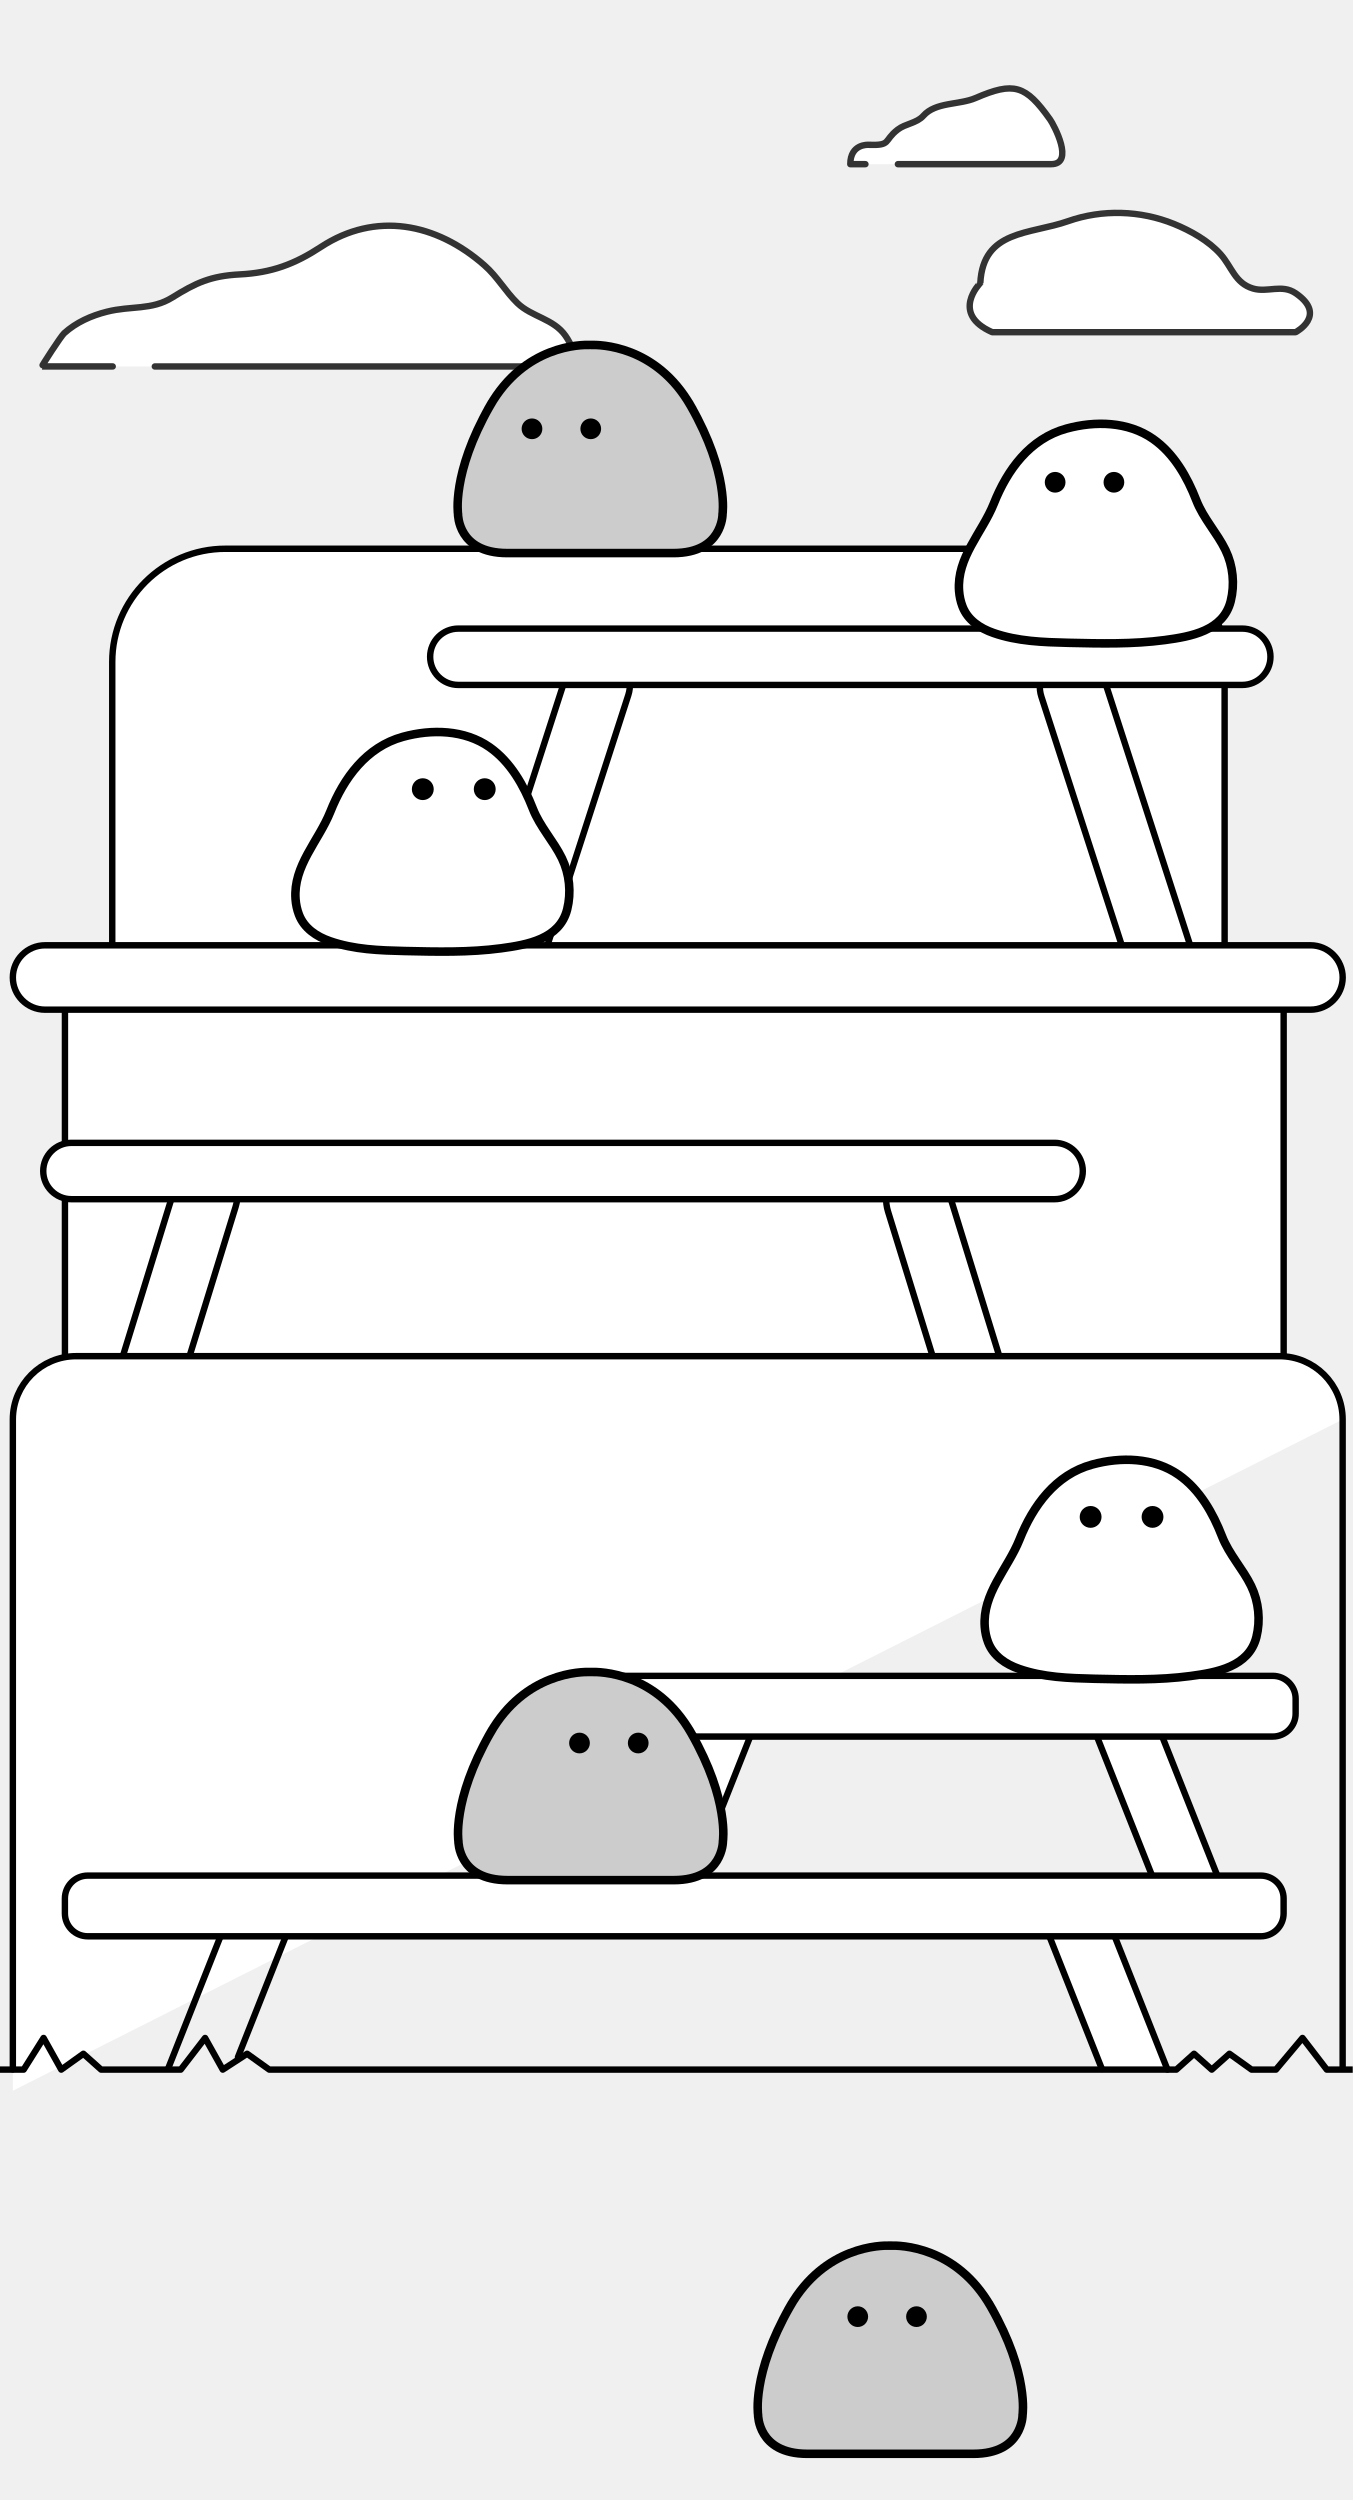
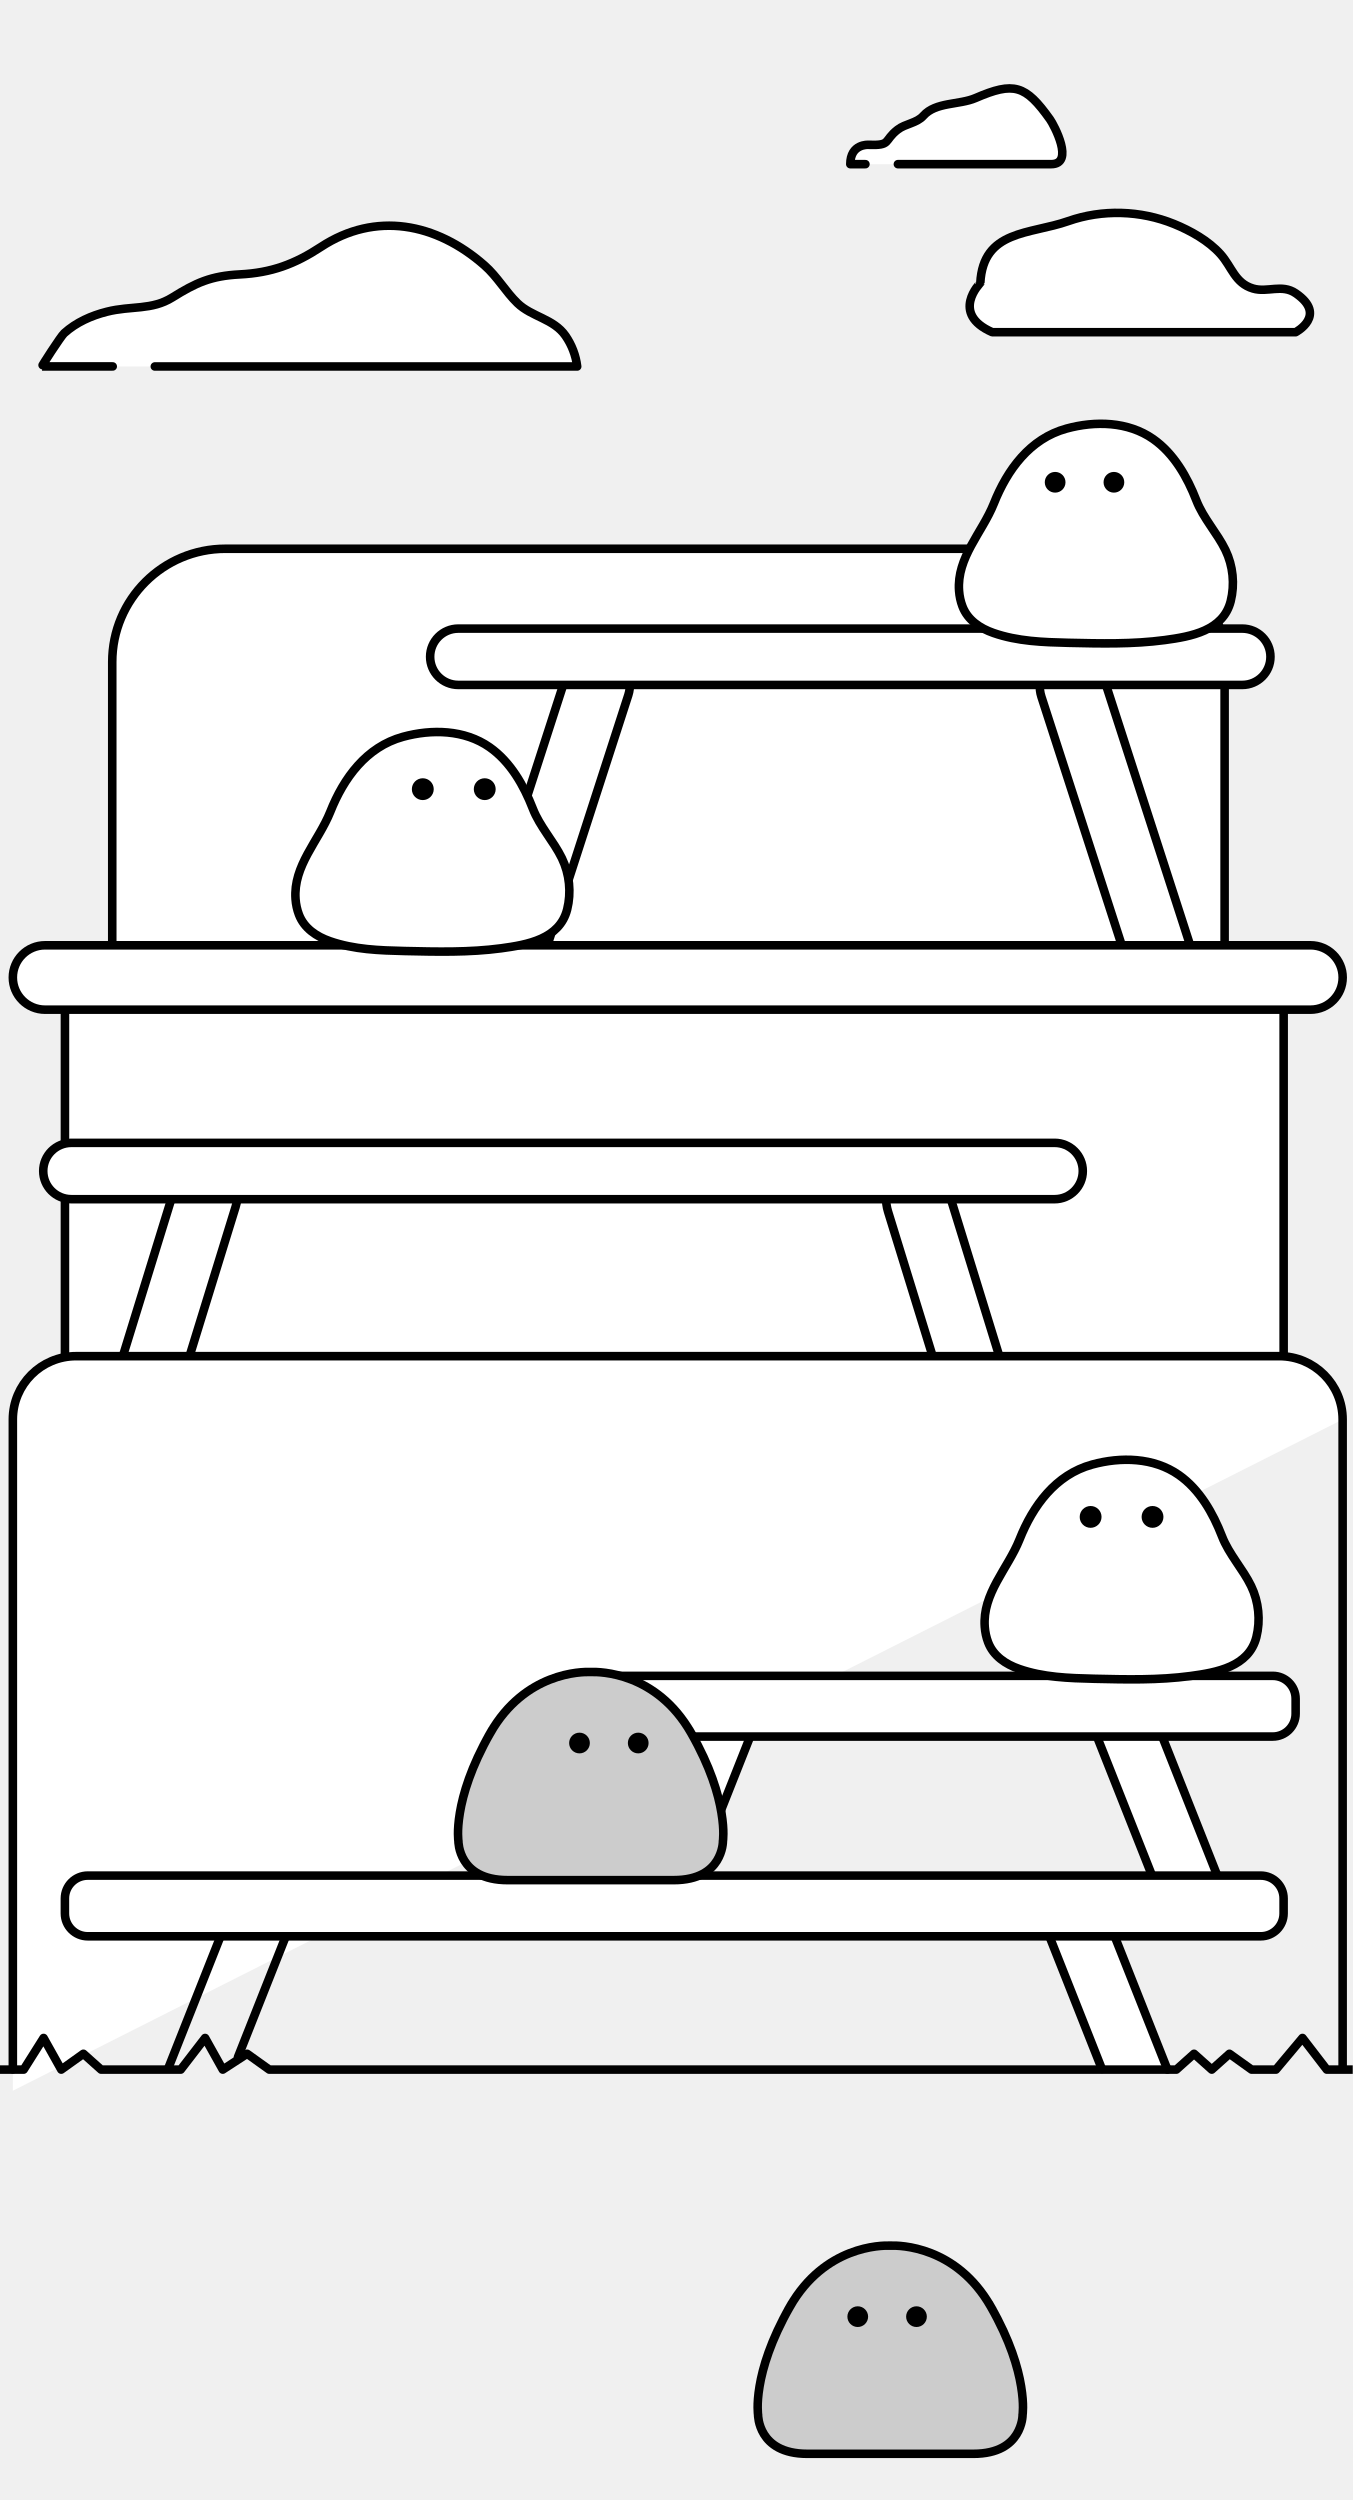
<svg xmlns="http://www.w3.org/2000/svg" width="316" height="584" fill="none" viewBox="0 0 316 584">
  <g clip-path="url(#clip0)">
-     <path fill="#fff" stroke="#000" stroke-linecap="round" stroke-linejoin="round" stroke-miterlimit="10" stroke-width="1.5" d="M284.99 234.25H27.29c-.59 0-1.07-.48-1.07-1.07v-78.55c0-14.6 11.84-26.44 26.44-26.44H259.9c14.46 0 26.17 11.72 26.17 26.17v78.81c-.01.6-.49 1.08-1.08 1.08z" />
-     <path fill="#fff" stroke="#000" stroke-linecap="round" stroke-linejoin="round" stroke-miterlimit="10" stroke-width="1.5" d="M116.81 230.36c-4-1.29-6.19-5.58-4.9-9.57l20.39-63.08c1.29-4 5.58-6.19 9.57-4.9 4 1.29 6.19 5.58 4.9 9.57l-20.39 63.08c-1.29 4-5.58 6.2-9.57 4.9zm156.42.37c4-1.29 6.19-5.58 4.9-9.57l-20.39-63.08c-1.29-4-5.58-6.19-9.57-4.9-4 1.29-6.19 5.58-4.9 9.57l20.39 63.08c1.28 4 5.57 6.19 9.57 4.9z" />
-     <path fill="#fff" stroke="#000" stroke-linecap="round" stroke-linejoin="round" stroke-miterlimit="10" stroke-width="1.5" d="M290.2 160H107.06c-3.64 0-6.58-2.95-6.58-6.58 0-3.64 2.95-6.58 6.58-6.58H290.2c3.64 0 6.58 2.95 6.58 6.58.01 3.63-2.94 6.58-6.58 6.58zm9.66 61.39H15.17v107.09h284.69V221.39z" />
-     <path stroke="#000" stroke-linecap="round" stroke-linejoin="round" stroke-miterlimit="10" stroke-width="1.5" d="M42.59 322.27c-1.42 4.6-5.73 7.26-9.62 5.94-3.89-1.32-5.9-6.13-4.48-10.73l12.44-40.34c1.42-4.6 5.73-7.26 9.62-5.94 3.89 1.32 5.9 6.13 4.48 10.73l-12.44 40.34zm177.3 1.11c1.42 4.6 5.73 7.26 9.62 5.94 3.89-1.32 5.9-6.13 4.48-10.73l-12.44-40.34c-1.42-4.6-5.73-7.26-9.62-5.94-3.89 1.32-5.9 6.13-4.48 10.73l12.44 40.34z" />
+     <path fill="#fff" stroke="#000" stroke-linecap="round" stroke-linejoin="round" stroke-miterlimit="10" stroke-width="2" d="M284.99 234.25H27.29c-.59 0-1.07-.48-1.07-1.07v-78.55c0-14.6 11.84-26.44 26.44-26.44H259.9c14.46 0 26.17 11.72 26.17 26.17v78.81c-.01.6-.49 1.08-1.08 1.08z" />
+     <path fill="#fff" stroke="#000" stroke-linecap="round" stroke-linejoin="round" stroke-miterlimit="10" stroke-width="2" d="M116.81 230.36c-4-1.29-6.19-5.58-4.9-9.57l20.39-63.08c1.29-4 5.58-6.19 9.57-4.9 4 1.29 6.19 5.58 4.9 9.57l-20.39 63.08c-1.29 4-5.58 6.2-9.57 4.9zm156.42.37c4-1.29 6.19-5.58 4.9-9.57l-20.39-63.08c-1.29-4-5.58-6.19-9.57-4.9-4 1.29-6.19 5.58-4.9 9.57l20.39 63.08c1.28 4 5.57 6.19 9.57 4.9z" />
+     <path fill="#fff" stroke="#000" stroke-linecap="round" stroke-linejoin="round" stroke-miterlimit="10" stroke-width="2" d="M290.2 160H107.06c-3.64 0-6.58-2.95-6.58-6.58 0-3.64 2.95-6.58 6.58-6.58H290.2c3.64 0 6.58 2.95 6.58 6.58.01 3.63-2.94 6.58-6.58 6.58zm9.66 61.39H15.17v107.09h284.69V221.39z" />
+     <path stroke="#000" stroke-linecap="round" stroke-linejoin="round" stroke-miterlimit="10" stroke-width="2" d="M42.59 322.27c-1.42 4.6-5.73 7.26-9.62 5.94-3.89-1.32-5.9-6.13-4.48-10.73l12.44-40.34c1.42-4.6 5.73-7.26 9.62-5.94 3.89 1.32 5.9 6.13 4.48 10.73l-12.44 40.34zm177.3 1.11c1.42 4.6 5.73 7.26 9.62 5.94 3.89-1.32 5.9-6.13 4.48-10.73l-12.44-40.34c-1.42-4.6-5.73-7.26-9.62-5.94-3.89 1.32-5.9 6.13-4.48 10.73l12.44 40.34z" />
    <path fill="#fff" d="M3 488.39v-156.8c0-8.17 6.62-14.79 14.79-14.79h281.06c8.17 0 14.79 6.62 14.79 14.79" />
-     <path stroke="#000" stroke-linecap="round" stroke-linejoin="round" stroke-miterlimit="10" stroke-width="1.5" d="M3 483.39v-151.8c0-8.17 6.62-14.79 14.79-14.79h281.06c8.17 0 14.79 6.62 14.79 14.79v151.53" />
+     <path stroke="#000" stroke-linecap="round" stroke-linejoin="round" stroke-miterlimit="10" stroke-width="2" d="M3 483.39v-151.8c0-8.17 6.62-14.79 14.79-14.79h281.06c8.17 0 14.79 6.62 14.79 14.79v151.53" />
    <path fill="#fff" d="M209.75 38.35h35.79c5.57 0 .66-9.16-.26-10.46-5.74-8.07-8.45-8.85-17.39-4.99-3.82 1.65-9.31.89-12.19 4.14-1.56 1.76-4.19 1.83-6 3.24-3.41 2.65-1.37 3.75-6.86 3.55 0 0-4.21-.28-4.21 4.52h3.53" />
-     <path stroke="#333" stroke-linecap="round" stroke-linejoin="round" stroke-miterlimit="10" stroke-width="1.5" d="M209.75 38.35h35.79c5.57 0 .66-9.16-.26-10.46-5.74-8.07-8.45-8.85-17.39-4.99-3.82 1.65-9.31.89-12.19 4.14-1.56 1.76-4.19 1.83-6 3.24-3.41 2.65-1.37 3.75-6.86 3.55 0 0-4.21-.28-4.21 4.52h3.53" />
+     <path stroke="#000" stroke-linecap="round" stroke-linejoin="round" stroke-miterlimit="10" stroke-width="2" d="M209.75 38.35h35.79c5.57 0 .66-9.16-.26-10.46-5.74-8.07-8.45-8.85-17.39-4.99-3.82 1.65-9.31.89-12.19 4.14-1.56 1.76-4.19 1.83-6 3.24-3.41 2.65-1.37 3.75-6.86 3.55 0 0-4.21-.28-4.21 4.52h3.53" />
    <path fill="#fff" d="M231.78 77.6h70.88s7.51-3.95.02-9.09c-3.25-2.23-6.59-.1-9.98-1.11-4.23-1.26-4.92-5.03-7.58-8.02-2.81-3.15-7.03-5.5-10.89-7.07-7.82-3.17-16.74-3.45-24.71-.65-8.91 3.14-19.86 1.98-20.52 14.45 0 .01-7.12 7.13 2.78 11.49z" />
-     <path stroke="#333" stroke-linecap="round" stroke-linejoin="round" stroke-miterlimit="10" stroke-width="1.5" d="M231.78 77.6h70.88s7.51-3.95.02-9.09c-3.25-2.23-6.59-.1-9.98-1.11-4.23-1.26-4.92-5.03-7.58-8.02-2.81-3.15-7.03-5.5-10.89-7.07-7.82-3.17-16.74-3.45-24.71-.65-8.91 3.14-19.86 1.98-20.52 14.45 0 .01-7.12 7.13 2.78 11.49z" />
+     <path stroke="#000" stroke-linecap="round" stroke-linejoin="round" stroke-miterlimit="10" stroke-width="2" d="M231.78 77.6h70.88s7.51-3.95.02-9.09c-3.25-2.23-6.59-.1-9.98-1.11-4.23-1.26-4.92-5.03-7.58-8.02-2.81-3.15-7.03-5.5-10.89-7.07-7.82-3.17-16.74-3.45-24.71-.65-8.91 3.14-19.86 1.98-20.52 14.45 0 .01-7.12 7.13 2.78 11.49z" />
    <path fill="#fff" d="M36.17 85.61h98.66c-.31-2.56-1.26-5.05-2.73-7.17-2.77-4-7.89-4.4-11.23-7.63-2.76-2.67-4.68-6.17-7.71-8.83-11.28-9.92-25.45-12.66-38.2-4.29-6.12 4.02-11.55 6.04-18.94 6.41-6.77.35-10.26 1.96-15.76 5.39-4.86 3.03-9.57 1.88-15.3 3.33-3.64.92-7.16 2.48-9.97 5.02-.77.7-5.33 7.76-5.19 7.76h16.53" />
-     <path stroke="#333" stroke-linecap="round" stroke-linejoin="round" stroke-miterlimit="10" stroke-width="1.5" d="M36.17 85.61h98.66c-.31-2.56-1.26-5.05-2.73-7.17-2.77-4-7.89-4.4-11.23-7.63-2.76-2.67-4.68-6.17-7.71-8.83-11.28-9.92-25.45-12.66-38.2-4.29-6.12 4.02-11.55 6.04-18.94 6.41-6.77.35-10.26 1.96-15.76 5.39-4.86 3.03-9.57 1.88-15.3 3.33-3.64.92-7.16 2.48-9.97 5.02-.77.7-5.33 7.76-5.19 7.76h16.53" />
+     <path stroke="#000" stroke-linecap="round" stroke-linejoin="round" stroke-miterlimit="10" stroke-width="2" d="M36.17 85.61h98.66c-.31-2.56-1.26-5.05-2.73-7.17-2.77-4-7.89-4.4-11.23-7.63-2.76-2.67-4.68-6.17-7.71-8.83-11.28-9.92-25.45-12.66-38.2-4.29-6.12 4.02-11.55 6.04-18.94 6.41-6.77.35-10.26 1.96-15.76 5.39-4.86 3.03-9.57 1.88-15.3 3.33-3.64.92-7.16 2.48-9.97 5.02-.77.7-5.33 7.76-5.19 7.76h16.53" />
    <path fill="#fff" d="M306.13 235.86H10.52c-4.15 0-7.52-3.37-7.52-7.52 0-4.15 3.37-7.52 7.52-7.52h295.61c4.15 0 7.52 3.37 7.52 7.52 0 4.15-3.36 7.52-7.52 7.52zm-59.77 44.27H16.68c-3.64 0-6.58-2.95-6.58-6.58 0-3.64 2.95-6.58 6.58-6.58h229.68c3.64 0 6.58 2.95 6.58 6.58s-2.95 6.58-6.58 6.58zM150 450.15c-3.64-1.44-5.42-5.56-3.98-9.2l16.75-42.3c1.44-3.64 5.56-5.42 9.2-3.98 3.64 1.44 5.42 5.56 3.98 9.2l-16.75 42.3c-1.45 3.63-5.56 5.42-9.2 3.98zm130.88-1.55c3.64-1.44 5.42-5.56 3.98-9.2l-16.75-42.3c-1.44-3.64-5.56-5.42-9.2-3.98-3.64 1.44-5.42 5.56-3.98 9.2l16.75 42.3c1.44 3.64 5.56 5.42 9.2 3.98zm-8.17 34.84l-15.41-38.92c-1.44-3.64-5.56-5.42-9.2-3.98-3.64 1.44-5.42 5.56-3.98 9.2l13.28 33.57" />
-     <path stroke="#000" stroke-linecap="round" stroke-linejoin="round" stroke-miterlimit="10" stroke-width="1.5" d="M39.3 483.16l15.48-39.1c1.44-3.64 5.56-5.42 9.2-3.98 3.64 1.44 5.42 5.56 3.98 9.2l-12.37 31.25m217.12 2.91l-15.41-38.92c-1.44-3.64-5.56-5.42-9.2-3.98-3.64 1.44-5.42 5.56-3.98 9.2l13.28 33.57m48.73-247.45H10.52c-4.15 0-7.52-3.37-7.52-7.52 0-4.15 3.37-7.52 7.52-7.52h295.61c4.15 0 7.52 3.37 7.52 7.52 0 4.15-3.36 7.52-7.52 7.52zm-59.77 44.27H16.68c-3.64 0-6.58-2.95-6.58-6.58 0-3.64 2.95-6.58 6.58-6.58h229.68c3.64 0 6.58 2.95 6.58 6.58s-2.95 6.58-6.58 6.58zM150 450.15c-3.64-1.44-5.42-5.56-3.98-9.2l16.75-42.3c1.44-3.64 5.56-5.42 9.2-3.98 3.64 1.44 5.42 5.56 3.98 9.2l-16.75 42.3c-1.45 3.63-5.56 5.42-9.2 3.98zm130.88-1.55c3.64-1.44 5.42-5.56 3.98-9.2l-16.75-42.3c-1.44-3.64-5.56-5.42-9.2-3.98-3.64 1.44-5.42 5.56-3.98 9.2l16.75 42.3c1.44 3.64 5.56 5.42 9.2 3.98z" />
-     <path stroke="#000" stroke-linecap="round" stroke-linejoin="round" stroke-miterlimit="10" stroke-width="1.5" d="M-2.74 483.46h8.27l4.65-7.39 4.13 7.39 5.17-3.7 4.14 3.7h18.6l5.69-7.39 4.13 7.39 5.69-3.7 5.17 3.7h211.9l4.13-3.7 4.14 3.7 4.13-3.7 5.17 3.7h5.69l6.2-7.39 5.68 7.39h9.31" />
-     <path fill="#fff" stroke="#000" stroke-linecap="round" stroke-linejoin="round" stroke-miterlimit="10" stroke-width="1.5" d="M299.85 446.98c0 2.95-2.39 5.34-5.34 5.34H20.5c-2.95 0-5.34-2.39-5.34-5.34v-3.5c0-2.95 2.39-5.34 5.34-5.34h274.01c2.95 0 5.34 2.39 5.34 5.34v3.5zm2.81-46.66c0 2.95-2.39 5.34-5.34 5.34H136.31c-2.95 0-5.34-2.39-5.34-5.34v-3.5c0-2.95 2.39-5.34 5.34-5.34h161.01c2.95 0 5.34 2.39 5.34 5.34v3.5z" />
-     <path fill="#CCC" stroke="#000" stroke-width="2" d="M161.36 94.83c-8.1-14.2-21.28-14.32-23.42-14.25h-.08c-2.14-.08-15.32.05-23.42 14.25l-.87-.5.87.5c-4.52 7.93-6.38 14.29-7.1 18.63-.36 2.17-.45 3.85-.44 4.96 0 .56.03.98.05 1.25.01.14.02.24.03.3l.01.07v.01l.01.08v.15c0 .06.01.15.02.27.02.24.07.59.15 1.02.18.85.53 1.98 1.24 3.11 1.37 2.18 4.16 4.52 10.09 4.52h38.78c5.93 0 8.73-2.34 10.09-4.53.7-1.12 1.06-2.25 1.24-3.11.09-.43.13-.78.15-1.02.01-.12.02-.21.02-.27v-.15l.01-.08v-.01l.01-.07c.01-.06.02-.16.03-.3.02-.27.05-.69.05-1.25.01-1.12-.08-2.79-.44-4.96-.71-4.34-2.56-10.7-7.08-18.62zm0 0l.87-.5-.87.5z" />
-     <path fill="#000" d="M138 102.59c-1.34 0-2.42-1.08-2.42-2.42 0-1.34 1.08-2.42 2.42-2.42 1.34 0 2.42 1.08 2.42 2.42 0 1.34-1.09 2.42-2.42 2.42zm-13.73 0c-1.34 0-2.42-1.08-2.42-2.42 0-1.34 1.08-2.42 2.42-2.42 1.34 0 2.42 1.08 2.42 2.42 0 1.34-1.08 2.42-2.42 2.42z" />
+     <path stroke="#000" stroke-linecap="round" stroke-linejoin="round" stroke-miterlimit="10" stroke-width="2" d="M39.3 483.16l15.48-39.1c1.44-3.64 5.56-5.42 9.2-3.98 3.64 1.44 5.42 5.56 3.98 9.2l-12.37 31.25m217.12 2.91l-15.41-38.92c-1.44-3.64-5.56-5.42-9.2-3.98-3.64 1.44-5.42 5.56-3.98 9.2l13.28 33.57m48.73-247.45H10.52c-4.15 0-7.52-3.37-7.52-7.52 0-4.15 3.37-7.52 7.52-7.52h295.61c4.15 0 7.52 3.37 7.52 7.52 0 4.15-3.36 7.52-7.52 7.52zm-59.77 44.27H16.68c-3.64 0-6.58-2.95-6.58-6.58 0-3.64 2.95-6.58 6.58-6.58h229.68c3.64 0 6.58 2.95 6.58 6.58s-2.95 6.58-6.58 6.58zM150 450.15c-3.64-1.44-5.42-5.56-3.98-9.2l16.75-42.3c1.44-3.64 5.56-5.42 9.2-3.98 3.64 1.44 5.42 5.56 3.98 9.2l-16.75 42.3c-1.45 3.63-5.56 5.42-9.2 3.98zm130.88-1.55c3.64-1.44 5.42-5.56 3.98-9.2l-16.75-42.3c-1.44-3.64-5.56-5.42-9.2-3.98-3.64 1.44-5.42 5.56-3.98 9.2l16.75 42.3c1.44 3.64 5.56 5.42 9.2 3.98z" />
+     <path stroke="#000" stroke-linecap="round" stroke-linejoin="round" stroke-miterlimit="10" stroke-width="2" d="M-2.74 483.46h8.27l4.65-7.39 4.13 7.39 5.17-3.7 4.14 3.7h18.6l5.69-7.39 4.13 7.39 5.69-3.7 5.17 3.7h211.9l4.13-3.7 4.14 3.7 4.13-3.7 5.17 3.7h5.69l6.2-7.39 5.68 7.39h9.31" />
+     <path fill="#fff" stroke="#000" stroke-linecap="round" stroke-linejoin="round" stroke-miterlimit="10" stroke-width="2" d="M299.85 446.98c0 2.95-2.39 5.34-5.34 5.34H20.5c-2.95 0-5.34-2.39-5.34-5.34v-3.5c0-2.95 2.39-5.34 5.34-5.34h274.01c2.95 0 5.34 2.39 5.34 5.34v3.5zm2.81-46.66c0 2.95-2.39 5.34-5.34 5.34H136.31c-2.95 0-5.34-2.39-5.34-5.34v-3.5c0-2.95 2.39-5.34 5.34-5.34h161.01c2.95 0 5.34 2.39 5.34 5.34v3.5z" />
    <path fill="#CCC" stroke="#000" stroke-width="2" d="M161.45 404.83c-8.1-14.2-21.28-14.32-23.42-14.25h-.08c-2.14-.08-15.32.05-23.42 14.25l-.87-.5.87.5c-4.52 7.93-6.38 14.29-7.1 18.63-.36 2.17-.45 3.85-.44 4.96 0 .56.03.98.05 1.25.01.14.02.24.03.3l.01.07v.01l.01.08v.15c0 .06.01.15.02.27.02.24.07.59.15 1.02.18.85.53 1.98 1.24 3.11 1.37 2.18 4.16 4.52 10.09 4.52h38.78c5.93 0 8.73-2.34 10.09-4.52.7-1.12 1.06-2.25 1.24-3.11.09-.43.13-.78.15-1.02.01-.12.02-.21.02-.27v-.15l.01-.08v-.01l.01-.07c.01-.06.02-.16.03-.3.02-.27.05-.69.05-1.25.01-1.12-.08-2.79-.44-4.96-.7-4.35-2.55-10.7-7.08-18.63zm0 0l.87-.5-.87.5z" />
    <path fill="#000" d="M149.09 409.59c-1.34 0-2.42-1.08-2.42-2.42 0-1.34 1.09-2.42 2.42-2.42 1.33 0 2.42 1.08 2.42 2.42 0 1.34-1.08 2.42-2.42 2.42zm-13.72 0c-1.34 0-2.42-1.08-2.42-2.42 0-1.34 1.09-2.42 2.42-2.42 1.33 0 2.42 1.08 2.42 2.42 0 1.34-1.09 2.42-2.42 2.42z" />
    <path fill="#CCC" stroke="#000" stroke-width="2" d="M231.45 538.83c-8.1-14.2-21.28-14.32-23.42-14.25h-.08c-2.14-.08-15.32.05-23.42 14.25l-.87-.5.87.5c-4.52 7.93-6.38 14.28-7.1 18.63-.36 2.17-.45 3.84-.44 4.96 0 .56.03.98.05 1.25.01.14.02.24.03.3l.01.07v.01l.01.08v.15c0 .06.01.15.02.27.02.24.07.59.15 1.02.18.85.53 1.98 1.24 3.11 1.37 2.18 4.16 4.53 10.09 4.53h38.78c5.93 0 8.73-2.34 10.09-4.53.7-1.12 1.06-2.25 1.24-3.11.09-.43.13-.78.15-1.02.01-.12.02-.21.02-.27v-.15l.01-.08v-.01l.01-.07c.01-.06.02-.16.03-.3.02-.27.05-.69.05-1.25.01-1.12-.08-2.79-.44-4.96-.7-4.35-2.55-10.7-7.08-18.63zm0 0l.87-.5-.87.5z" />
    <path fill="#000" d="M214.09 543.59c-1.34 0-2.42-1.09-2.42-2.42 0-1.33 1.09-2.42 2.42-2.42 1.33 0 2.42 1.09 2.42 2.42 0 1.33-1.08 2.42-2.42 2.42zm-13.72 0c-1.34 0-2.42-1.09-2.42-2.42 0-1.33 1.09-2.42 2.42-2.42 1.33 0 2.42 1.09 2.42 2.42 0 1.33-1.09 2.42-2.42 2.42z" />
    <path fill="#fff" stroke="#000" stroke-miterlimit="10" stroke-width="2" d="M69.04 210.04c.09 1.24.35 2.46.79 3.61 1.22 3.2 4.1 5.12 7.24 6.21 5.63 1.97 11.61 2.16 17.51 2.3 7.37.17 15.06.36 22.5-.64 6.07-.82 13.66-2.14 15.41-9.09.98-3.91.57-8.24-1.23-11.95-1.92-3.96-5.17-7.38-6.8-11.6-2.09-5.38-5.21-10.92-10.1-14.34-5.86-4.1-13.54-4.25-20.23-2.42-8.56 2.35-13.84 9.63-16.97 17.51-2.74 6.85-8.7 12.61-8.12 20.41z" />
    <path fill="#000" d="M98.76 186.9c1.41 0 2.56-1.14 2.56-2.55s-1.14-2.55-2.56-2.55c-1.41 0-2.55 1.14-2.55 2.55-.01 1.4 1.13 2.55 2.55 2.55zm14.47 0c1.41 0 2.56-1.14 2.56-2.55s-1.14-2.55-2.56-2.55c-1.42 0-2.55 1.14-2.55 2.55 0 1.4 1.14 2.55 2.55 2.55z" />
    <path fill="#fff" stroke="#000" stroke-miterlimit="10" stroke-width="2" d="M230.04 380.04c.09 1.24.35 2.46.79 3.61 1.22 3.2 4.1 5.12 7.24 6.21 5.63 1.97 11.61 2.16 17.51 2.3 7.37.17 15.06.36 22.5-.64 6.07-.82 13.66-2.14 15.41-9.09.98-3.91.57-8.24-1.23-11.95-1.92-3.96-5.17-7.38-6.8-11.6-2.09-5.39-5.21-10.92-10.1-14.34-5.86-4.1-13.54-4.25-20.23-2.42-8.56 2.35-13.84 9.63-16.97 17.51-2.74 6.85-8.71 12.61-8.12 20.41z" />
    <path fill="#000" d="M254.76 356.9c1.41 0 2.56-1.14 2.56-2.55s-1.14-2.55-2.55-2.55-2.55 1.14-2.55 2.55c-.02 1.4 1.13 2.55 2.54 2.55zm14.47 0c1.41 0 2.55-1.14 2.55-2.55s-1.14-2.55-2.55-2.55-2.55 1.14-2.55 2.55c0 1.4 1.14 2.55 2.55 2.55z" />
    <path fill="#fff" stroke="#000" stroke-miterlimit="10" stroke-width="2" d="M224.04 138.04c.09 1.24.35 2.46.79 3.61 1.22 3.2 4.1 5.12 7.24 6.21 5.63 1.97 11.61 2.16 17.51 2.3 7.37.17 15.06.36 22.5-.64 6.07-.82 13.66-2.14 15.41-9.09.98-3.91.57-8.24-1.23-11.95-1.92-3.96-5.17-7.38-6.8-11.6-2.09-5.39-5.21-10.92-10.1-14.34-5.86-4.1-13.54-4.25-20.23-2.42-8.56 2.35-13.84 9.63-16.97 17.51-2.74 6.85-8.71 12.61-8.12 20.41z" />
    <path fill="#000" d="M246.48 115.08c1.34 0 2.42-1.08 2.42-2.42 0-1.34-1.08-2.42-2.42-2.42-1.34 0-2.42 1.08-2.42 2.42 0 1.34 1.08 2.42 2.42 2.42zm13.73 0c1.34 0 2.42-1.08 2.42-2.42 0-1.34-1.08-2.42-2.42-2.42-1.34 0-2.42 1.08-2.42 2.42 0 1.34 1.08 2.42 2.42 2.42z" />
  </g>
  <defs>
    <clipPath id="clip0">
      <path fill="#fff" d="M0 0H316V584H0z" />
    </clipPath>
  </defs>
</svg>
